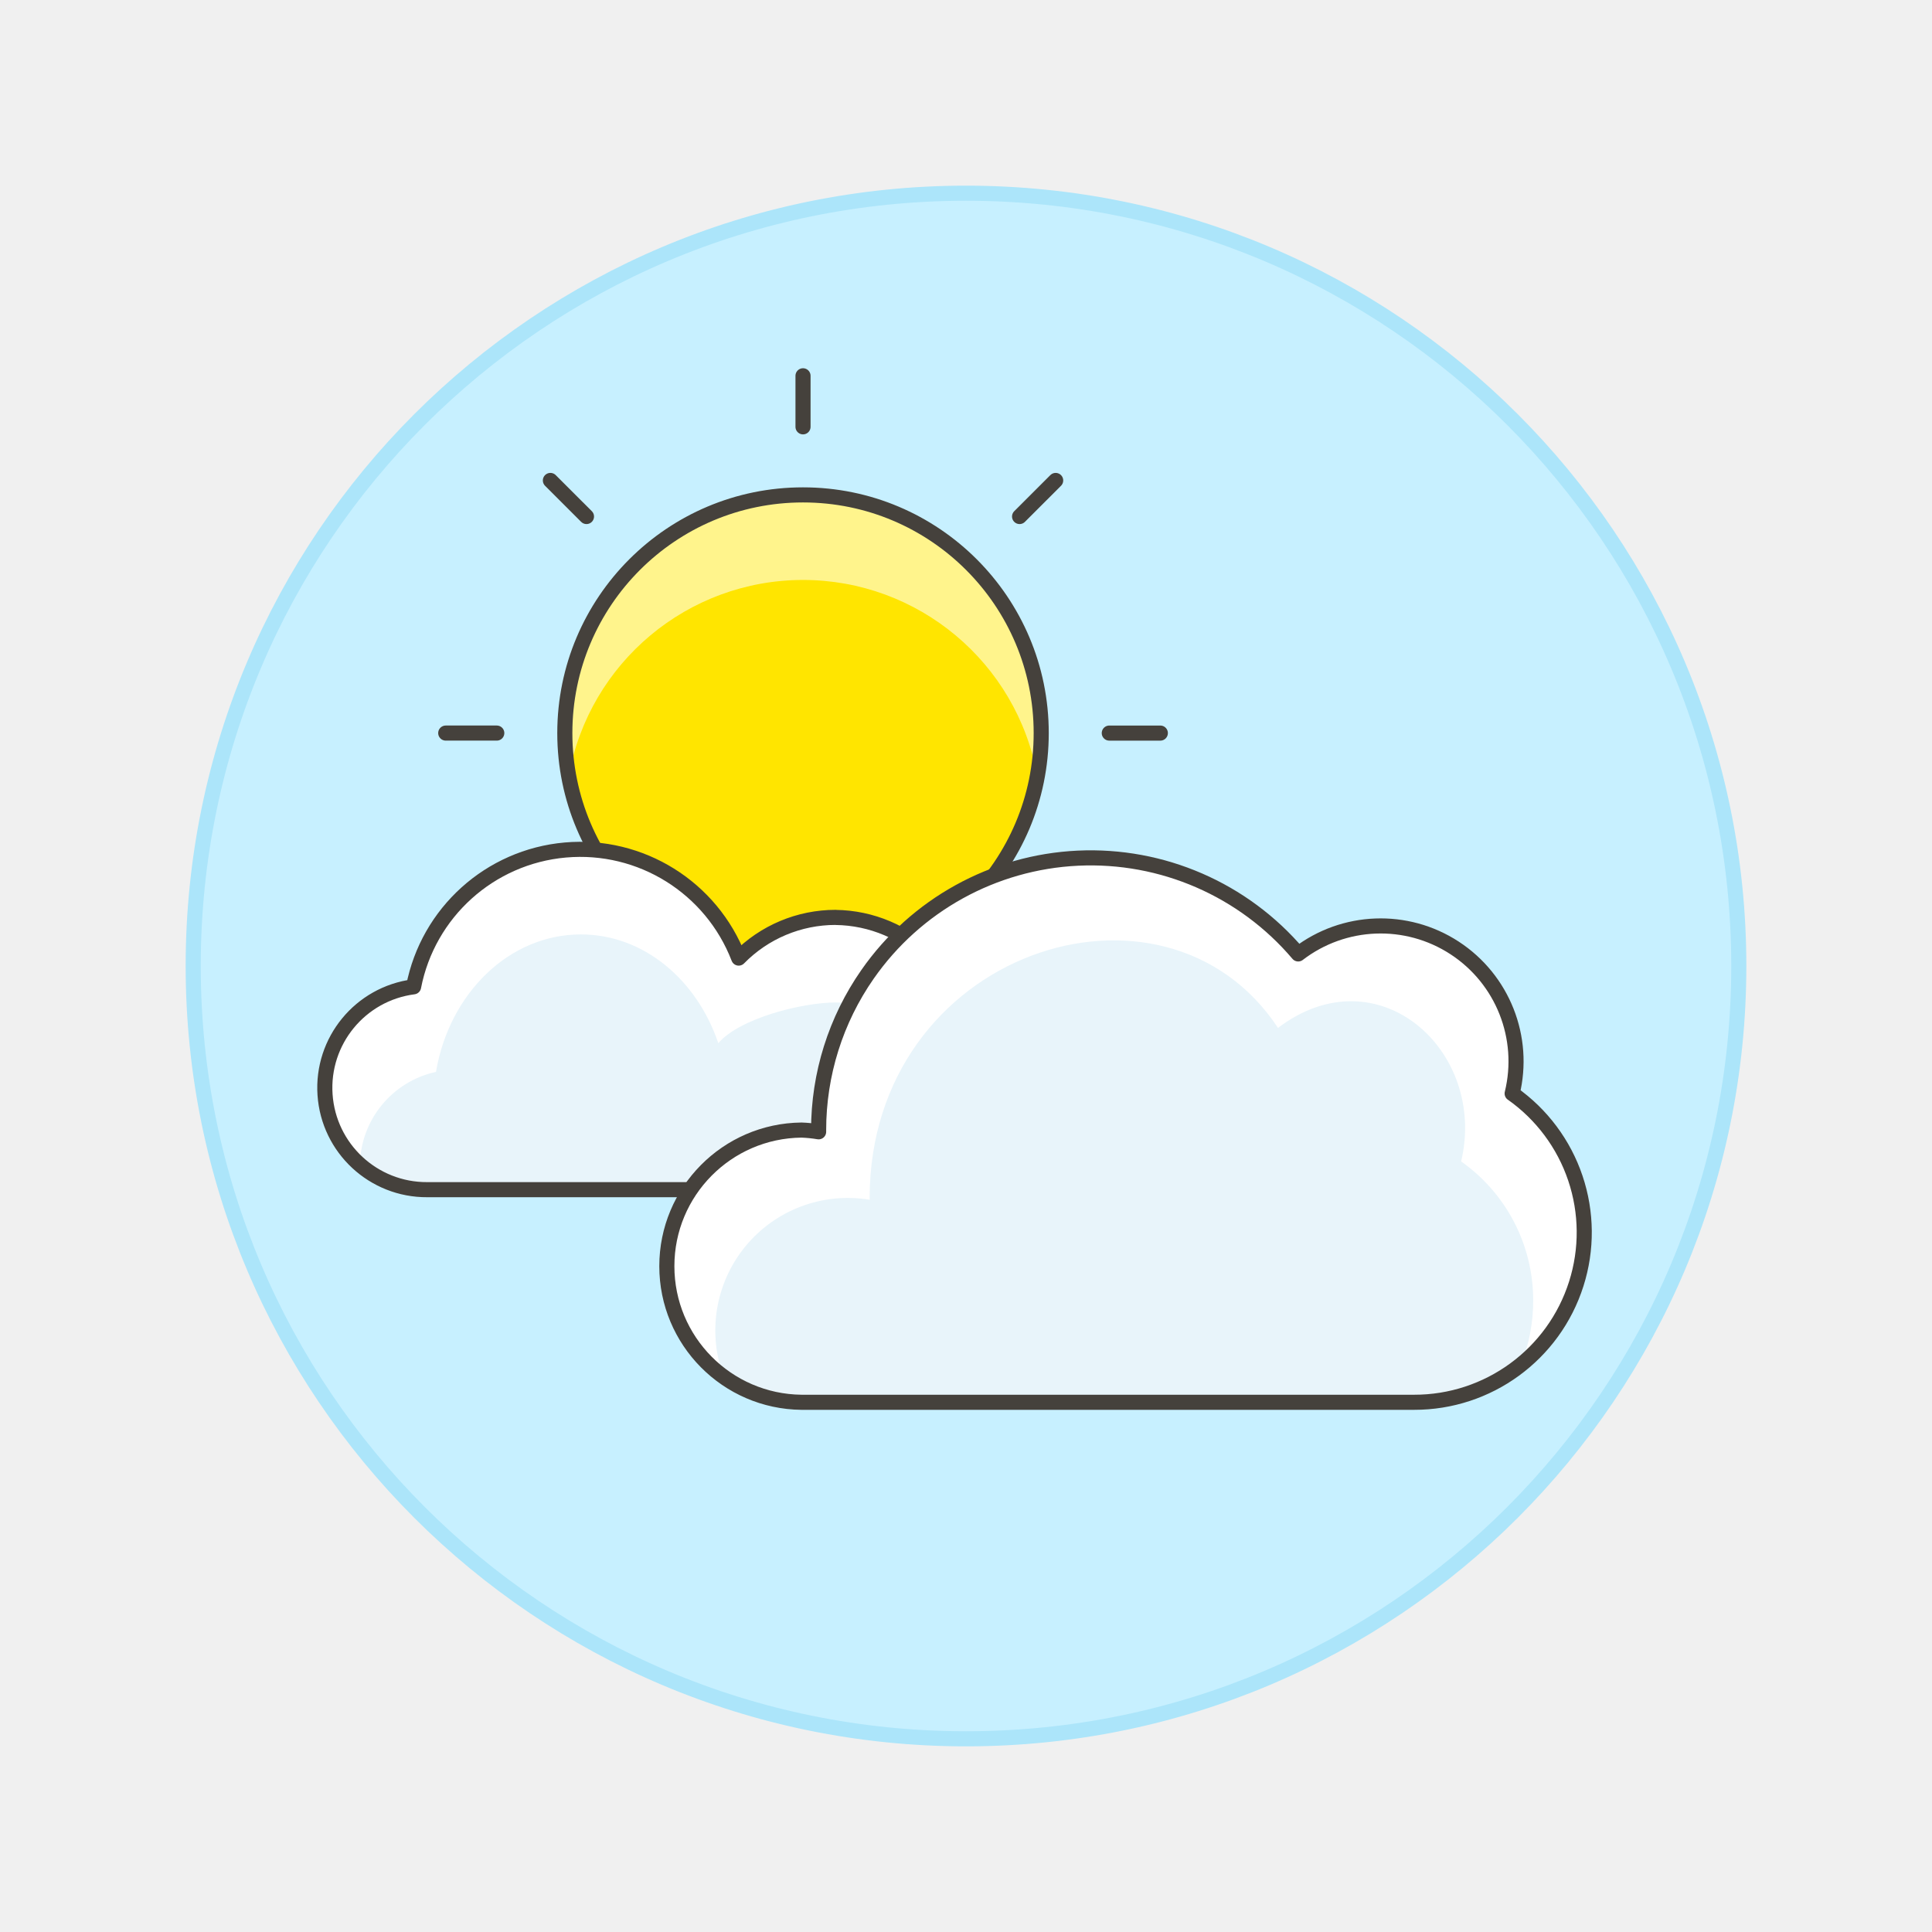
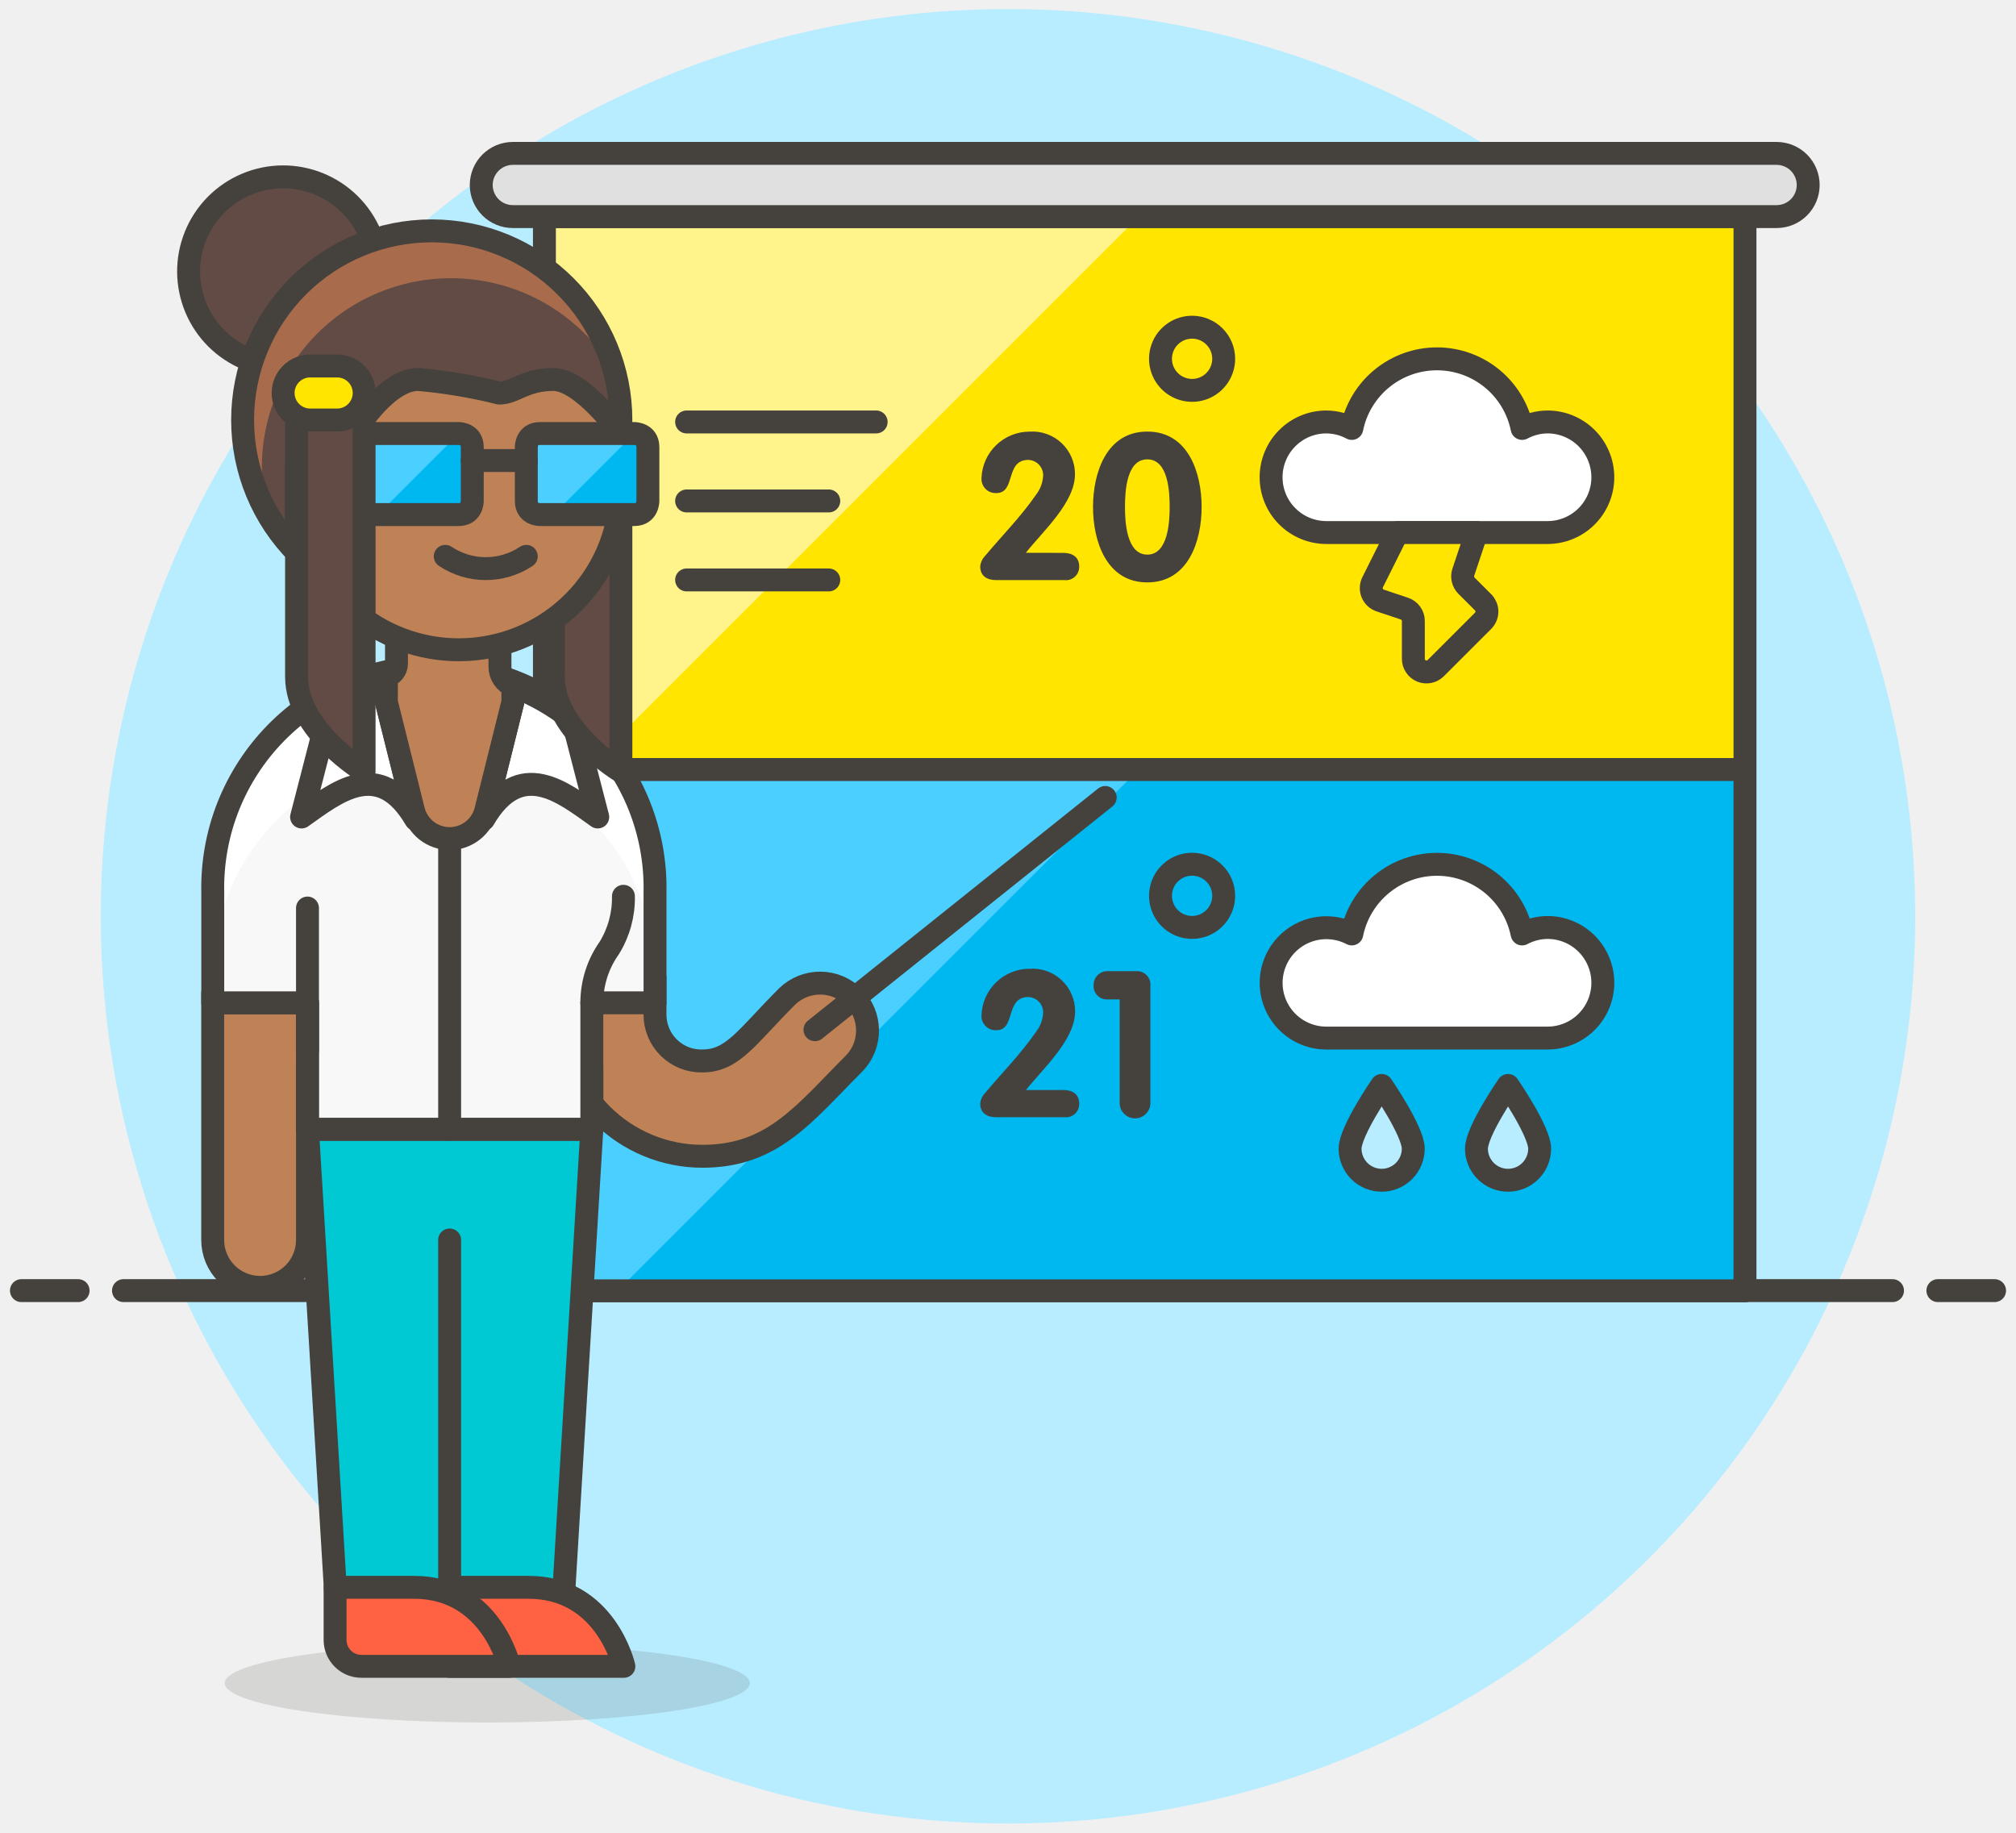
- <svg xmlns="http://www.w3.org/2000/svg" width="128" height="128" fill="none">
-   <path d="M64 115.2c28.277 0 51.2-22.923 51.2-51.2 0-28.277-22.923-51.2-51.2-51.2-28.277 0-51.2 22.923-51.2 51.2 0 28.277 22.923 51.2 51.2 51.2Z" fill="#C7F0FF" stroke="#ACE5FA" stroke-miterlimit="10" />
-   <path d="M53.202 64.35c8.716 0 15.781-7.066 15.781-15.781 0-8.716-7.065-15.781-15.781-15.781s-15.781 7.065-15.781 15.781c0 8.716 7.065 15.781 15.781 15.781Z" fill="#FFE500" />
-   <path d="M53.202 38.423a15.776 15.776 0 0 1 15.516 12.964 15.782 15.782 0 0 0-8.811-17.178A15.783 15.783 0 0 0 37.687 51.387 15.775 15.775 0 0 1 53.202 38.423Z" fill="#FFF48C" />
-   <path d="M53.202 64.35c8.716 0 15.781-7.066 15.781-15.781 0-8.716-7.065-15.781-15.781-15.781s-15.781 7.065-15.781 15.781c0 8.716 7.065 15.781 15.781 15.781Z" stroke="#45413C" stroke-linecap="round" stroke-linejoin="round" />
-   <path d="M55.363 60.779a8.985 8.985 0 0 0-6.422 2.697 11.248 11.248 0 0 0-21.54 1.903 6.748 6.748 0 0 0-5.864 7.147 6.748 6.748 0 0 0 6.772 6.293h27.053a9.019 9.019 0 0 0 8.912-9.018 9.019 9.019 0 0 0-8.912-9.018v-.004Z" fill="#E8F4FA" />
-   <path d="M64.231 68.128a9.011 9.011 0 0 0-15.29-4.65A11.249 11.249 0 0 0 27.401 65.38a6.74 6.74 0 0 0-5.594 8.538 6.74 6.74 0 0 0 2.039 3.215 6.4 6.4 0 0 1 5.038-6.117c.877-5.188 4.837-9.108 9.6-9.108 4.157 0 7.68 2.997 9.106 7.206 1.421-1.664 5.587-2.697 7.772-2.697 3.994 0 7.323 3.456 7.808 7.9a9.052 9.052 0 0 0 1.06-6.189Z" fill="#fff" />
-   <path d="M32.913 48.568h-3.382m25.832 12.211a8.985 8.985 0 0 0-6.422 2.697 11.249 11.249 0 0 0-21.54 1.903 6.748 6.748 0 0 0 .909 13.44h27.053a9.019 9.019 0 0 0 6.308-15.357 9.019 9.019 0 0 0-6.308-2.679v-.004ZM53.202 28.279v-3.382 3.382Zm14.348 5.942 2.391-2.39-2.391 2.39Zm5.943 14.348h3.382-3.382ZM38.856 34.221l-2.391-2.39 2.391 2.39Z" stroke="#45413C" stroke-linecap="round" stroke-linejoin="round" />
-   <path d="M100.184 72.448a8.97 8.97 0 0 0-3.812-9.645 8.97 8.97 0 0 0-10.363.398 18.026 18.026 0 0 0-28.53 1.347 18.026 18.026 0 0 0-3.243 10.322v.115a8.696 8.696 0 0 0-1.133-.115 9.018 9.018 0 0 0 0 18.035h40.576a11.255 11.255 0 0 0 10.752-7.845 11.247 11.247 0 0 0-.059-7.002 11.258 11.258 0 0 0-4.188-5.612Z" fill="#E8F4FA" />
-   <path d="M100.773 90.4a11.249 11.249 0 0 0 3.165-4.069 11.255 11.255 0 0 0 1.016-5.054 11.241 11.241 0 0 0-1.345-4.976 11.245 11.245 0 0 0-3.425-3.853 8.967 8.967 0 0 0-.371-5.429A8.97 8.97 0 0 0 86.008 63.2a18.026 18.026 0 0 0-31.772 11.67v.115a8.696 8.696 0 0 0-1.133-.115 9.019 9.019 0 0 0-5.12 16.444 8.779 8.779 0 0 1 1.382-8.715 8.779 8.779 0 0 1 8.258-3.111c0-.038-.006-.075-.006-.114 0-16.333 19.516-22.71 27.054-11.272 6.609-5.018 13.879 1.507 12.133 8.847a11.242 11.242 0 0 1 3.507 4.012 11.239 11.239 0 0 1 1.267 5.176 11.393 11.393 0 0 1-.805 4.262Z" fill="#fff" />
-   <path d="M100.184 72.448a8.97 8.97 0 0 0-3.812-9.645 8.97 8.97 0 0 0-10.363.398 18.026 18.026 0 0 0-28.53 1.347 18.026 18.026 0 0 0-3.243 10.322v.115a8.696 8.696 0 0 0-1.133-.115 9.018 9.018 0 0 0 0 18.035h40.576a11.255 11.255 0 0 0 10.752-7.845 11.247 11.247 0 0 0-.059-7.002 11.258 11.258 0 0 0-4.188-5.612v0Z" stroke="#45413C" stroke-linecap="round" stroke-linejoin="round" />
+ <svg xmlns="http://www.w3.org/2000/svg" width="88" height="80" viewBox="0 0 88 80" fill="none">
+   <path d="M83.6 40C83.601 34.09 82.278 28.255 79.73 22.922C77.182 17.589 73.473 12.895 68.874 9.182C64.275 5.47 58.904 2.834 53.154 1.468C47.404 0.101 41.421 0.04 35.644 1.287C29.867 2.534 24.442 5.058 19.768 8.675C15.093 12.291 11.288 16.908 8.63 22.187C5.972 27.466 4.53 33.273 4.408 39.181C4.287 45.09 5.49 50.952 7.928 56.335H80.072C82.401 51.205 83.604 45.635 83.6 40Z" fill="#B8ECFF" />
+   <path d="M7.928 56.335C11.069 63.269 16.142 69.15 22.54 73.276C28.937 77.401 36.388 79.595 44 79.595C51.612 79.595 59.063 77.401 65.46 73.276C71.858 69.15 76.93 63.269 80.072 56.335H7.928Z" fill="#B8ECFF" />
+   <path d="M5.39 56.335H82.61M0.935 56.335H3.41M84.59 56.335H87.065" stroke="#45413C" stroke-linecap="round" stroke-linejoin="round" />
+   <path d="M23.764 33.589H76.17V56.344H23.764V33.589Z" fill="#00B8F0" />
+   <path d="M26.955 56.344L49.71 33.589H23.764V56.344H26.955Z" fill="#4ACFFF" />
+   <path d="M23.764 9.455H76.17V33.589H23.764V9.455Z" fill="#FFE500" />
+   <path d="M23.764 9.455V33.589H25.576L49.71 9.455H23.764Z" fill="#FFF48C" />
+   <path d="M76.17 33.589V9.455H23.764V33.589M76.17 33.589H23.764M76.17 33.589V56.344H23.764V33.589" stroke="#45413C" stroke-linejoin="round" />
+   <path d="M21.006 8.075C21.007 7.71 21.152 7.359 21.411 7.1C21.67 6.842 22.021 6.696 22.386 6.696H77.55C77.916 6.696 78.267 6.842 78.525 7.1C78.784 7.359 78.929 7.71 78.929 8.075C78.929 8.441 78.784 8.792 78.525 9.051C78.267 9.309 77.916 9.454 77.55 9.454H22.386C22.021 9.454 21.67 9.309 21.411 9.051C21.152 8.792 21.007 8.441 21.006 8.075Z" fill="#E0E0E0" stroke="#45413C" stroke-linejoin="round" />
+   <path d="M38.245 18.418H29.971M36.177 21.866H29.971M36.177 25.314H29.971" stroke="#45413C" stroke-miterlimit="10" stroke-linecap="round" />
+   <path d="M67.551 18.418C67.164 18.421 66.783 18.518 66.441 18.701C66.267 17.844 65.802 17.073 65.125 16.519C64.447 15.965 63.599 15.663 62.724 15.663C61.849 15.663 61.001 15.965 60.324 16.519C59.646 17.073 59.181 17.844 59.007 18.701C58.666 18.518 58.285 18.421 57.898 18.418C57.257 18.418 56.644 18.672 56.191 19.125C55.738 19.578 55.484 20.192 55.484 20.832C55.484 21.472 55.738 22.086 56.191 22.538C56.644 22.991 57.257 23.245 57.898 23.245H67.551C68.191 23.245 68.805 22.991 69.258 22.538C69.71 22.086 69.965 21.472 69.965 20.832C69.965 20.192 69.71 19.578 69.258 19.125C68.805 18.672 68.191 18.418 67.551 18.418Z" fill="white" stroke="#45413C" stroke-linejoin="round" />
+   <path d="M61 23.245L59.917 25.413C59.88 25.487 59.86 25.567 59.857 25.649C59.854 25.731 59.868 25.813 59.9 25.889C59.931 25.965 59.978 26.033 60.039 26.089C60.099 26.145 60.17 26.187 60.248 26.213L61.298 26.563C61.413 26.6 61.513 26.673 61.584 26.77C61.655 26.868 61.694 26.985 61.694 27.106V28.757C61.694 28.871 61.727 28.982 61.791 29.076C61.853 29.171 61.943 29.244 62.048 29.288C62.153 29.331 62.268 29.342 62.379 29.32C62.49 29.298 62.593 29.243 62.673 29.162L64.737 27.099C64.79 27.046 64.832 26.983 64.861 26.913C64.89 26.844 64.905 26.769 64.905 26.694C64.905 26.619 64.89 26.544 64.861 26.474C64.832 26.405 64.79 26.342 64.737 26.288L64.013 25.565C63.938 25.489 63.885 25.395 63.861 25.291C63.836 25.188 63.841 25.079 63.874 24.979L64.453 23.245H61Z" fill="#FFE500" stroke="#45413C" stroke-linejoin="round" />
+   <path d="M67.551 40.484C67.164 40.487 66.783 40.584 66.441 40.766C66.267 39.909 65.802 39.138 65.125 38.584C64.447 38.03 63.599 37.727 62.724 37.727C61.849 37.727 61.001 38.03 60.324 38.584C59.647 39.138 59.181 39.909 59.007 40.766C58.684 40.597 58.325 40.505 57.961 40.495C57.596 40.485 57.233 40.558 56.901 40.709C56.568 40.859 56.274 41.084 56.041 41.365C55.808 41.646 55.642 41.976 55.555 42.331C55.468 42.686 55.464 43.056 55.541 43.413C55.618 43.769 55.776 44.104 56.001 44.391C56.227 44.678 56.515 44.91 56.843 45.069C57.172 45.229 57.532 45.312 57.898 45.311H67.551C68.191 45.311 68.805 45.057 69.258 44.604C69.71 44.152 69.965 43.538 69.965 42.898C69.965 42.257 69.71 41.644 69.258 41.191C68.805 40.738 68.191 40.484 67.551 40.484Z" fill="white" stroke="#45413C" stroke-linejoin="round" />
+   <path d="M61.69 50.139C61.69 50.504 61.545 50.855 61.286 51.114C61.028 51.372 60.677 51.518 60.311 51.518C59.946 51.518 59.595 51.372 59.336 51.114C59.077 50.855 58.932 50.504 58.932 50.139C58.932 49.376 60.311 47.379 60.311 47.379C60.311 47.379 61.69 49.376 61.69 50.139ZM67.207 50.139C67.207 50.504 67.061 50.855 66.803 51.114C66.544 51.372 66.193 51.518 65.828 51.518C65.462 51.518 65.111 51.372 64.852 51.114C64.594 50.855 64.448 50.504 64.448 50.139C64.448 49.376 65.828 47.379 65.828 47.379C65.828 47.379 67.207 49.376 67.207 50.139Z" fill="#B8ECFF" stroke="#45413C" stroke-linejoin="round" />
+   <path d="M46.414 24.133C46.81 24.133 47.108 24.312 47.108 24.727C47.11 24.81 47.095 24.893 47.063 24.97C47.032 25.047 46.983 25.115 46.922 25.172C46.861 25.228 46.788 25.271 46.709 25.297C46.63 25.322 46.547 25.331 46.464 25.321H43.481C43.085 25.321 42.788 25.142 42.788 24.727C42.802 24.556 42.875 24.395 42.994 24.272C43.736 23.381 44.541 22.581 45.221 21.599C45.408 21.36 45.517 21.07 45.534 20.767C45.541 20.59 45.476 20.417 45.355 20.287C45.234 20.157 45.067 20.081 44.89 20.074C43.861 20.074 44.353 21.522 43.495 21.522C43.408 21.527 43.321 21.514 43.239 21.483C43.158 21.452 43.084 21.404 43.022 21.343C42.961 21.281 42.913 21.207 42.882 21.125C42.851 21.044 42.837 20.957 42.843 20.87C42.861 20.325 43.091 19.809 43.483 19.43C43.875 19.052 44.398 18.84 44.943 18.84C45.197 18.823 45.452 18.858 45.691 18.944C45.931 19.029 46.151 19.163 46.336 19.337C46.522 19.511 46.67 19.721 46.771 19.955C46.872 20.189 46.925 20.44 46.924 20.695C46.924 21.938 45.538 23.17 44.778 24.129L46.414 24.133ZM47.711 22.13C47.711 20.672 48.275 18.838 50.081 18.838C51.888 18.838 52.452 20.672 52.452 22.13C52.452 23.588 51.887 25.421 50.081 25.421C48.276 25.421 47.711 23.587 47.711 22.13ZM51.057 22.13C51.057 21.45 50.993 20.051 50.081 20.051C49.17 20.051 49.106 21.446 49.106 22.13C49.106 22.765 49.169 24.209 50.081 24.209C50.994 24.209 51.057 22.765 51.057 22.13Z" fill="#45413C" />
+   <path d="M53.415 15.661C53.415 15.934 53.334 16.2 53.182 16.427C53.031 16.654 52.816 16.831 52.564 16.935C52.312 17.039 52.034 17.067 51.767 17.013C51.499 16.96 51.254 16.829 51.061 16.636C50.868 16.443 50.736 16.197 50.683 15.93C50.63 15.662 50.657 15.385 50.762 15.133C50.866 14.881 51.043 14.666 51.27 14.514C51.496 14.363 51.763 14.282 52.036 14.282C52.402 14.282 52.752 14.427 53.011 14.686C53.27 14.944 53.415 15.295 53.415 15.661Z" stroke="#45413C" stroke-miterlimit="10" />
+   <path d="M46.414 47.578C46.81 47.578 47.108 47.756 47.108 48.172C47.111 48.255 47.096 48.338 47.064 48.415C47.032 48.491 46.984 48.56 46.922 48.617C46.861 48.673 46.789 48.716 46.709 48.742C46.63 48.767 46.547 48.776 46.464 48.766H43.481C43.085 48.766 42.788 48.587 42.788 48.172C42.802 48.001 42.875 47.84 42.994 47.716C43.736 46.83 44.541 46.026 45.221 45.043C45.408 44.805 45.518 44.515 45.534 44.213C45.541 44.035 45.477 43.863 45.356 43.733C45.235 43.603 45.067 43.526 44.89 43.52C43.861 43.52 44.353 44.968 43.495 44.968C43.408 44.973 43.321 44.96 43.239 44.929C43.158 44.898 43.084 44.85 43.022 44.788C42.961 44.727 42.913 44.653 42.882 44.571C42.851 44.49 42.837 44.403 42.843 44.316C42.861 43.771 43.091 43.255 43.483 42.876C43.875 42.497 44.398 42.285 44.943 42.285C45.198 42.268 45.454 42.303 45.694 42.388C45.935 42.474 46.155 42.608 46.341 42.783C46.528 42.957 46.676 43.168 46.777 43.403C46.878 43.637 46.93 43.89 46.929 44.145C46.929 45.389 45.543 46.62 44.783 47.58L46.414 47.578ZM48.874 43.625H48.346C48.264 43.629 48.182 43.616 48.106 43.587C48.029 43.557 47.96 43.512 47.903 43.453C47.845 43.395 47.801 43.325 47.772 43.248C47.744 43.172 47.732 43.09 47.738 43.008C47.735 42.927 47.748 42.846 47.778 42.77C47.807 42.695 47.852 42.626 47.909 42.568C47.965 42.51 48.034 42.465 48.109 42.434C48.184 42.404 48.265 42.389 48.346 42.391H49.615C49.698 42.388 49.78 42.403 49.856 42.434C49.933 42.466 50.002 42.513 50.058 42.573C50.115 42.633 50.158 42.704 50.185 42.782C50.212 42.861 50.223 42.943 50.215 43.026V48.118C50.218 48.209 50.204 48.298 50.172 48.383C50.139 48.467 50.091 48.544 50.028 48.609C49.965 48.675 49.89 48.726 49.807 48.762C49.724 48.797 49.635 48.815 49.544 48.815C49.454 48.815 49.365 48.797 49.282 48.762C49.198 48.726 49.123 48.675 49.061 48.609C48.998 48.544 48.949 48.467 48.917 48.383C48.885 48.298 48.87 48.209 48.874 48.118V43.625Z" fill="#45413C" />
+   <path d="M53.415 39.109C53.413 39.382 53.331 39.648 53.179 39.873C53.027 40.099 52.811 40.275 52.559 40.378C52.307 40.482 52.03 40.508 51.763 40.454C51.495 40.4 51.25 40.268 51.058 40.075C50.866 39.882 50.735 39.636 50.683 39.369C50.63 39.101 50.658 38.825 50.762 38.573C50.867 38.321 51.044 38.106 51.27 37.955C51.497 37.804 51.763 37.723 52.036 37.723C52.218 37.723 52.397 37.759 52.565 37.829C52.733 37.898 52.885 38.001 53.013 38.13C53.142 38.258 53.243 38.411 53.312 38.579C53.381 38.747 53.416 38.928 53.415 39.109Z" stroke="#45413C" stroke-miterlimit="10" />
+   <path opacity="0.15" d="M9.808 73.468C9.808 73.694 10.104 73.917 10.68 74.126C11.256 74.334 12.1 74.524 13.164 74.683C14.228 74.843 15.492 74.97 16.882 75.056C18.273 75.142 19.763 75.187 21.268 75.187C22.773 75.187 24.263 75.142 25.654 75.056C27.044 74.97 28.307 74.843 29.372 74.683C30.436 74.524 31.28 74.334 31.856 74.126C32.432 73.917 32.728 73.694 32.728 73.468C32.728 73.012 31.521 72.575 29.372 72.253C27.222 71.931 24.307 71.749 21.268 71.749C18.228 71.749 15.313 71.931 13.164 72.253C11.015 72.575 9.808 73.012 9.808 73.468Z" fill="#45413C" />
+   <path d="M24.455 43.085V44.267C24.454 45.082 24.615 45.889 24.927 46.642C25.239 47.395 25.696 48.079 26.272 48.655C26.849 49.231 27.533 49.688 28.286 49.999C29.039 50.311 29.846 50.471 30.661 50.471C33.747 50.471 35.101 48.602 37.294 46.411C37.668 46.021 37.874 45.499 37.868 44.958C37.862 44.417 37.645 43.9 37.262 43.518C36.88 43.135 36.363 42.918 35.822 42.912C35.281 42.906 34.759 43.112 34.368 43.486C32.592 45.261 31.992 46.31 30.66 46.31C30.389 46.317 30.119 46.269 29.867 46.169C29.615 46.069 29.386 45.919 29.193 45.729C29 45.538 28.847 45.311 28.744 45.061C28.64 44.81 28.588 44.541 28.591 44.27V43.088L24.455 43.085Z" fill="#BF8256" stroke="#45413C" stroke-miterlimit="10" />
+   <path d="M35.573 44.946L48.244 34.81" stroke="#45413C" stroke-linecap="round" stroke-linejoin="round" />
+   <path d="M13.422 49.289V49.303L14.801 72.044H24.454L25.834 49.303V49.289H13.422Z" fill="#00C9D4" stroke="#45413C" stroke-linecap="round" stroke-linejoin="round" />
+   <path d="M19.627 72.044V54.124Z" fill="#00B8F0" />
+   <path d="M19.627 72.044V54.124" stroke="#45413C" stroke-linecap="round" stroke-linejoin="round" />
+   <path d="M19.627 69.286H23.075C26.454 69.286 27.233 72.734 27.233 72.734H19.627V69.286Z" fill="#FF6242" stroke="#45413C" stroke-linejoin="round" />
+   <path d="M14.627 69.286H18.075C21.453 69.286 22.233 72.734 22.233 72.734H15.773C15.469 72.734 15.178 72.613 14.963 72.398C14.748 72.183 14.627 71.892 14.627 71.588V69.286Z" fill="#FF6242" stroke="#45413C" stroke-linejoin="round" />
+   <path d="M9.284 43.773V54.124C9.284 54.673 9.502 55.199 9.89 55.587C10.278 55.975 10.804 56.194 11.353 56.194C11.902 56.194 12.428 55.975 12.816 55.587C13.204 55.199 13.422 54.673 13.422 54.124V43.773H9.284Z" fill="#BF8256" stroke="#45413C" stroke-miterlimit="10" />
+   <path d="M13.422 46.53H25.834V49.289H13.422V46.53Z" fill="#A86C4D" stroke="#45413C" stroke-linecap="round" stroke-linejoin="round" />
+   <path d="M28.592 38.946C28.618 37.662 28.387 36.385 27.914 35.191C27.44 33.998 26.734 32.91 25.835 31.993C24.936 31.076 23.863 30.347 22.679 29.849C21.495 29.352 20.223 29.096 18.939 29.096C17.655 29.096 16.384 29.352 15.199 29.849C14.015 30.347 12.943 31.076 12.044 31.993C11.145 32.91 10.438 33.998 9.964 35.191C9.491 36.385 9.261 37.662 9.287 38.946V43.773H13.429V49.289H25.834V43.773H28.592V38.946Z" fill="#F8F8F8" />
+   <path d="M18.938 29.291C21.498 29.291 23.954 30.309 25.764 32.119C27.575 33.93 28.592 36.385 28.592 38.946V42.393C28.541 39.867 27.501 37.461 25.696 35.693C23.892 33.924 21.466 32.934 18.939 32.934C16.413 32.934 13.986 33.924 12.182 35.693C10.377 37.461 9.338 39.867 9.287 42.393V38.946C9.287 36.386 10.303 33.93 12.113 32.12C13.923 30.309 16.378 29.292 18.938 29.291Z" fill="white" />
+   <path d="M13.422 47.22H13.425V49.289H13.422V47.22Z" fill="#F8F8F8" />
+   <path d="M28.592 38.946C28.618 37.662 28.387 36.385 27.914 35.191C27.44 33.998 26.734 32.91 25.835 31.993C24.936 31.076 23.863 30.347 22.679 29.849C21.495 29.352 20.223 29.096 18.939 29.096C17.655 29.096 16.384 29.352 15.199 29.849C14.015 30.347 12.943 31.076 12.044 31.993C11.145 32.91 10.438 33.998 9.964 35.191C9.491 36.385 9.261 37.662 9.287 38.946V43.773H13.429V49.289H25.834V43.773H28.592V38.946Z" stroke="#45413C" stroke-linecap="round" stroke-linejoin="round" />
+   <path d="M13.164 35.661L14.533 30.354C15.272 29.974 16.057 29.692 16.869 29.515V30.644L18.147 35.765C16.549 33.038 14.69 34.582 13.164 35.661ZM25.003 31.44C24.215 30.805 23.331 30.298 22.385 29.938V30.644L21.107 35.765C22.705 33.038 24.565 34.577 26.092 35.661L25.003 31.44Z" fill="white" stroke="#45413C" stroke-linecap="round" stroke-linejoin="round" />
+   <path d="M25.834 43.773C25.833 42.916 26.098 42.081 26.593 41.382C27.013 40.704 27.228 39.919 27.213 39.122M13.422 45.841V39.635M19.627 36.877V49.289" stroke="#45413C" stroke-linecap="round" stroke-linejoin="round" />
+   <path d="M22.386 29.927C22.22 29.864 22.078 29.752 21.978 29.606C21.878 29.46 21.824 29.287 21.824 29.11V22.576H17.307V28.967C17.307 29.094 17.263 29.218 17.183 29.318C17.103 29.418 16.991 29.487 16.866 29.514V30.643L18.043 35.357C18.129 35.712 18.332 36.029 18.619 36.255C18.907 36.481 19.262 36.604 19.627 36.604C19.993 36.604 20.348 36.481 20.635 36.255C20.923 36.029 21.125 35.712 21.211 35.357L22.387 30.643L22.386 29.927Z" fill="#BF8256" stroke="#45413C" stroke-linecap="round" stroke-linejoin="round" />
+   <path d="M10.441 15.502C11.41 16.01 12.542 16.113 13.587 15.788C14.105 15.626 14.585 15.365 15.002 15.018C15.418 14.671 15.762 14.245 16.014 13.765C16.266 13.285 16.421 12.761 16.47 12.221C16.519 11.681 16.461 11.137 16.3 10.619C16.139 10.102 15.877 9.621 15.53 9.205C15.183 8.788 14.757 8.444 14.277 8.193C13.308 7.684 12.177 7.581 11.131 7.907C10.086 8.232 9.213 8.96 8.705 9.929C8.196 10.898 8.093 12.03 8.419 13.075C8.744 14.12 9.472 14.993 10.441 15.502Z" fill="#614B44" stroke="#45413C" stroke-linecap="round" stroke-linejoin="round" />
+   <path d="M10.59 18.333C10.59 20.522 11.46 22.622 13.008 24.17C14.557 25.719 16.656 26.588 18.846 26.588C21.035 26.588 23.135 25.719 24.683 24.17C26.232 22.622 27.102 20.522 27.102 18.333C27.102 16.143 26.232 14.043 24.683 12.495C23.135 10.947 21.035 10.077 18.846 10.077C16.656 10.077 14.557 10.947 13.008 12.495C11.46 14.043 10.59 16.143 10.59 18.333Z" fill="#614B44" />
+   <path d="M11.429 20.398C11.429 18.578 12.031 16.809 13.141 15.366C14.25 13.923 15.805 12.888 17.564 12.42C19.323 11.952 21.187 12.079 22.867 12.78C24.546 13.481 25.947 14.718 26.851 16.297C26.56 15.156 26.027 14.091 25.29 13.173C24.553 12.254 23.628 11.504 22.577 10.973C21.526 10.442 20.373 10.141 19.197 10.092C18.02 10.043 16.847 10.246 15.755 10.688C14.663 11.13 13.679 11.8 12.867 12.653C12.056 13.507 11.437 14.524 11.051 15.637C10.665 16.749 10.522 17.932 10.63 19.104C10.739 20.277 11.098 21.413 11.682 22.435C11.514 21.769 11.429 21.085 11.429 20.398Z" fill="#A86C4D" />
+   <path d="M10.59 18.333C10.59 20.522 11.46 22.622 13.008 24.17C14.557 25.719 16.656 26.588 18.846 26.588C21.035 26.588 23.135 25.719 24.683 24.17C26.232 22.622 27.102 20.522 27.102 18.333C27.102 16.143 26.232 14.043 24.683 12.495C23.135 10.947 21.035 10.077 18.846 10.077C16.656 10.077 14.557 10.947 13.008 12.495C11.46 14.043 10.59 16.143 10.59 18.333Z" stroke="#45413C" stroke-linecap="round" stroke-linejoin="round" />
+   <path d="M24.152 27.031V29.54C24.152 31.898 27.102 33.667 27.102 33.667V21.282C27.103 22.406 26.836 23.514 26.323 24.514C25.81 25.514 25.066 26.377 24.152 27.031Z" fill="#614B44" stroke="#45413C" stroke-linecap="round" stroke-linejoin="round" />
+   <path d="M24.153 16.564C22.892 16.564 22.47 17.158 21.794 17.158C20.633 16.866 19.449 16.668 18.256 16.564C17.242 16.564 16.23 17.725 15.549 18.717C15.261 19.142 14.873 19.491 14.42 19.732C13.967 19.974 13.462 20.101 12.949 20.103V22.684C12.997 22.701 13.047 22.716 13.097 22.728C13.454 24.442 14.434 25.964 15.848 26.998C17.262 28.032 19.009 28.505 20.751 28.325C22.494 28.145 24.107 27.326 25.28 26.025C26.453 24.724 27.102 23.035 27.102 21.283V18.923C27.102 18.923 25.414 16.564 24.153 16.564Z" fill="#BF8256" stroke="#45413C" stroke-linecap="round" stroke-linejoin="round" />
+   <path d="M19.435 24.284C19.959 24.634 20.575 24.82 21.204 24.82C21.834 24.82 22.45 24.634 22.973 24.284" stroke="#45413C" stroke-linecap="round" stroke-linejoin="round" />
+   <path d="M15.898 18.923H20.025C20.025 18.923 20.615 18.923 20.615 19.513V21.871C20.615 21.871 20.615 22.461 20.025 22.461H15.898C15.898 22.461 15.308 22.461 15.308 21.871V19.513C15.308 19.513 15.308 18.923 15.898 18.923Z" fill="#00B8F0" />
+   <path d="M15.897 18.923C15.74 18.924 15.59 18.987 15.48 19.099C15.37 19.21 15.308 19.36 15.308 19.517V21.875C15.307 21.915 15.312 21.955 15.319 21.994C15.319 22.014 15.328 22.032 15.333 22.05C15.362 22.141 15.412 22.224 15.48 22.292C15.534 22.347 15.6 22.39 15.671 22.42C15.742 22.45 15.819 22.465 15.897 22.465H16.491L20.029 18.927L15.897 18.923Z" fill="#4ACFFF" />
+   <path d="M23.564 18.923H27.691C27.691 18.923 28.281 18.923 28.281 19.513V21.871C28.281 21.871 28.281 22.461 27.691 22.461H23.564C23.564 22.461 22.974 22.461 22.974 21.871V19.513C22.974 19.513 22.974 18.923 23.564 18.923Z" fill="#00B8F0" />
+   <path d="M15.898 18.923H20.025C20.025 18.923 20.615 18.923 20.615 19.513V21.871C20.615 21.871 20.615 22.461 20.025 22.461H15.898C15.898 22.461 15.308 22.461 15.308 21.871V19.513C15.308 19.513 15.308 18.923 15.898 18.923Z" stroke="#45413C" stroke-linecap="round" stroke-linejoin="round" />
+   <path d="M23.563 18.923C23.406 18.923 23.255 18.985 23.143 19.097C23.032 19.208 22.969 19.359 22.969 19.517V21.875C22.969 21.915 22.973 21.955 22.981 21.994C22.985 22.013 22.99 22.032 22.996 22.05C23.024 22.142 23.074 22.225 23.142 22.292C23.197 22.347 23.262 22.39 23.334 22.42C23.405 22.45 23.482 22.465 23.559 22.465H24.153L27.692 18.927L23.563 18.923Z" fill="#4ACFFF" />
+   <path d="M20.614 20.102H22.973" stroke="#45413C" stroke-linecap="round" stroke-linejoin="round" />
+   <path d="M23.564 18.923H27.691C27.691 18.923 28.281 18.923 28.281 19.513V21.871C28.281 21.871 28.281 22.461 27.691 22.461H23.564C23.564 22.461 22.974 22.461 22.974 21.871V19.513C22.974 19.513 22.974 18.923 23.564 18.923Z" stroke="#45413C" stroke-linecap="round" stroke-linejoin="round" />
+   <path d="M14.718 18.333H13.539C13.33 18.334 13.125 18.28 12.945 18.175V29.538C12.945 31.896 15.893 33.665 15.893 33.665V17.154C15.893 17.466 15.769 17.765 15.549 17.986C15.329 18.207 15.03 18.332 14.718 18.333Z" fill="#614B44" stroke="#45413C" stroke-linecap="round" stroke-linejoin="round" />
+   <path d="M13.539 15.975H14.718C15.03 15.975 15.33 16.099 15.551 16.32C15.772 16.541 15.897 16.841 15.897 17.154C15.897 17.466 15.772 17.766 15.551 17.987C15.33 18.209 15.03 18.333 14.718 18.333H13.539C13.226 18.333 12.926 18.209 12.704 17.988C12.483 17.766 12.359 17.466 12.358 17.154C12.359 16.841 12.483 16.541 12.704 16.32C12.926 16.099 13.226 15.975 13.539 15.975Z" fill="#FFE500" stroke="#45413C" stroke-linecap="round" stroke-linejoin="round" />
</svg>
